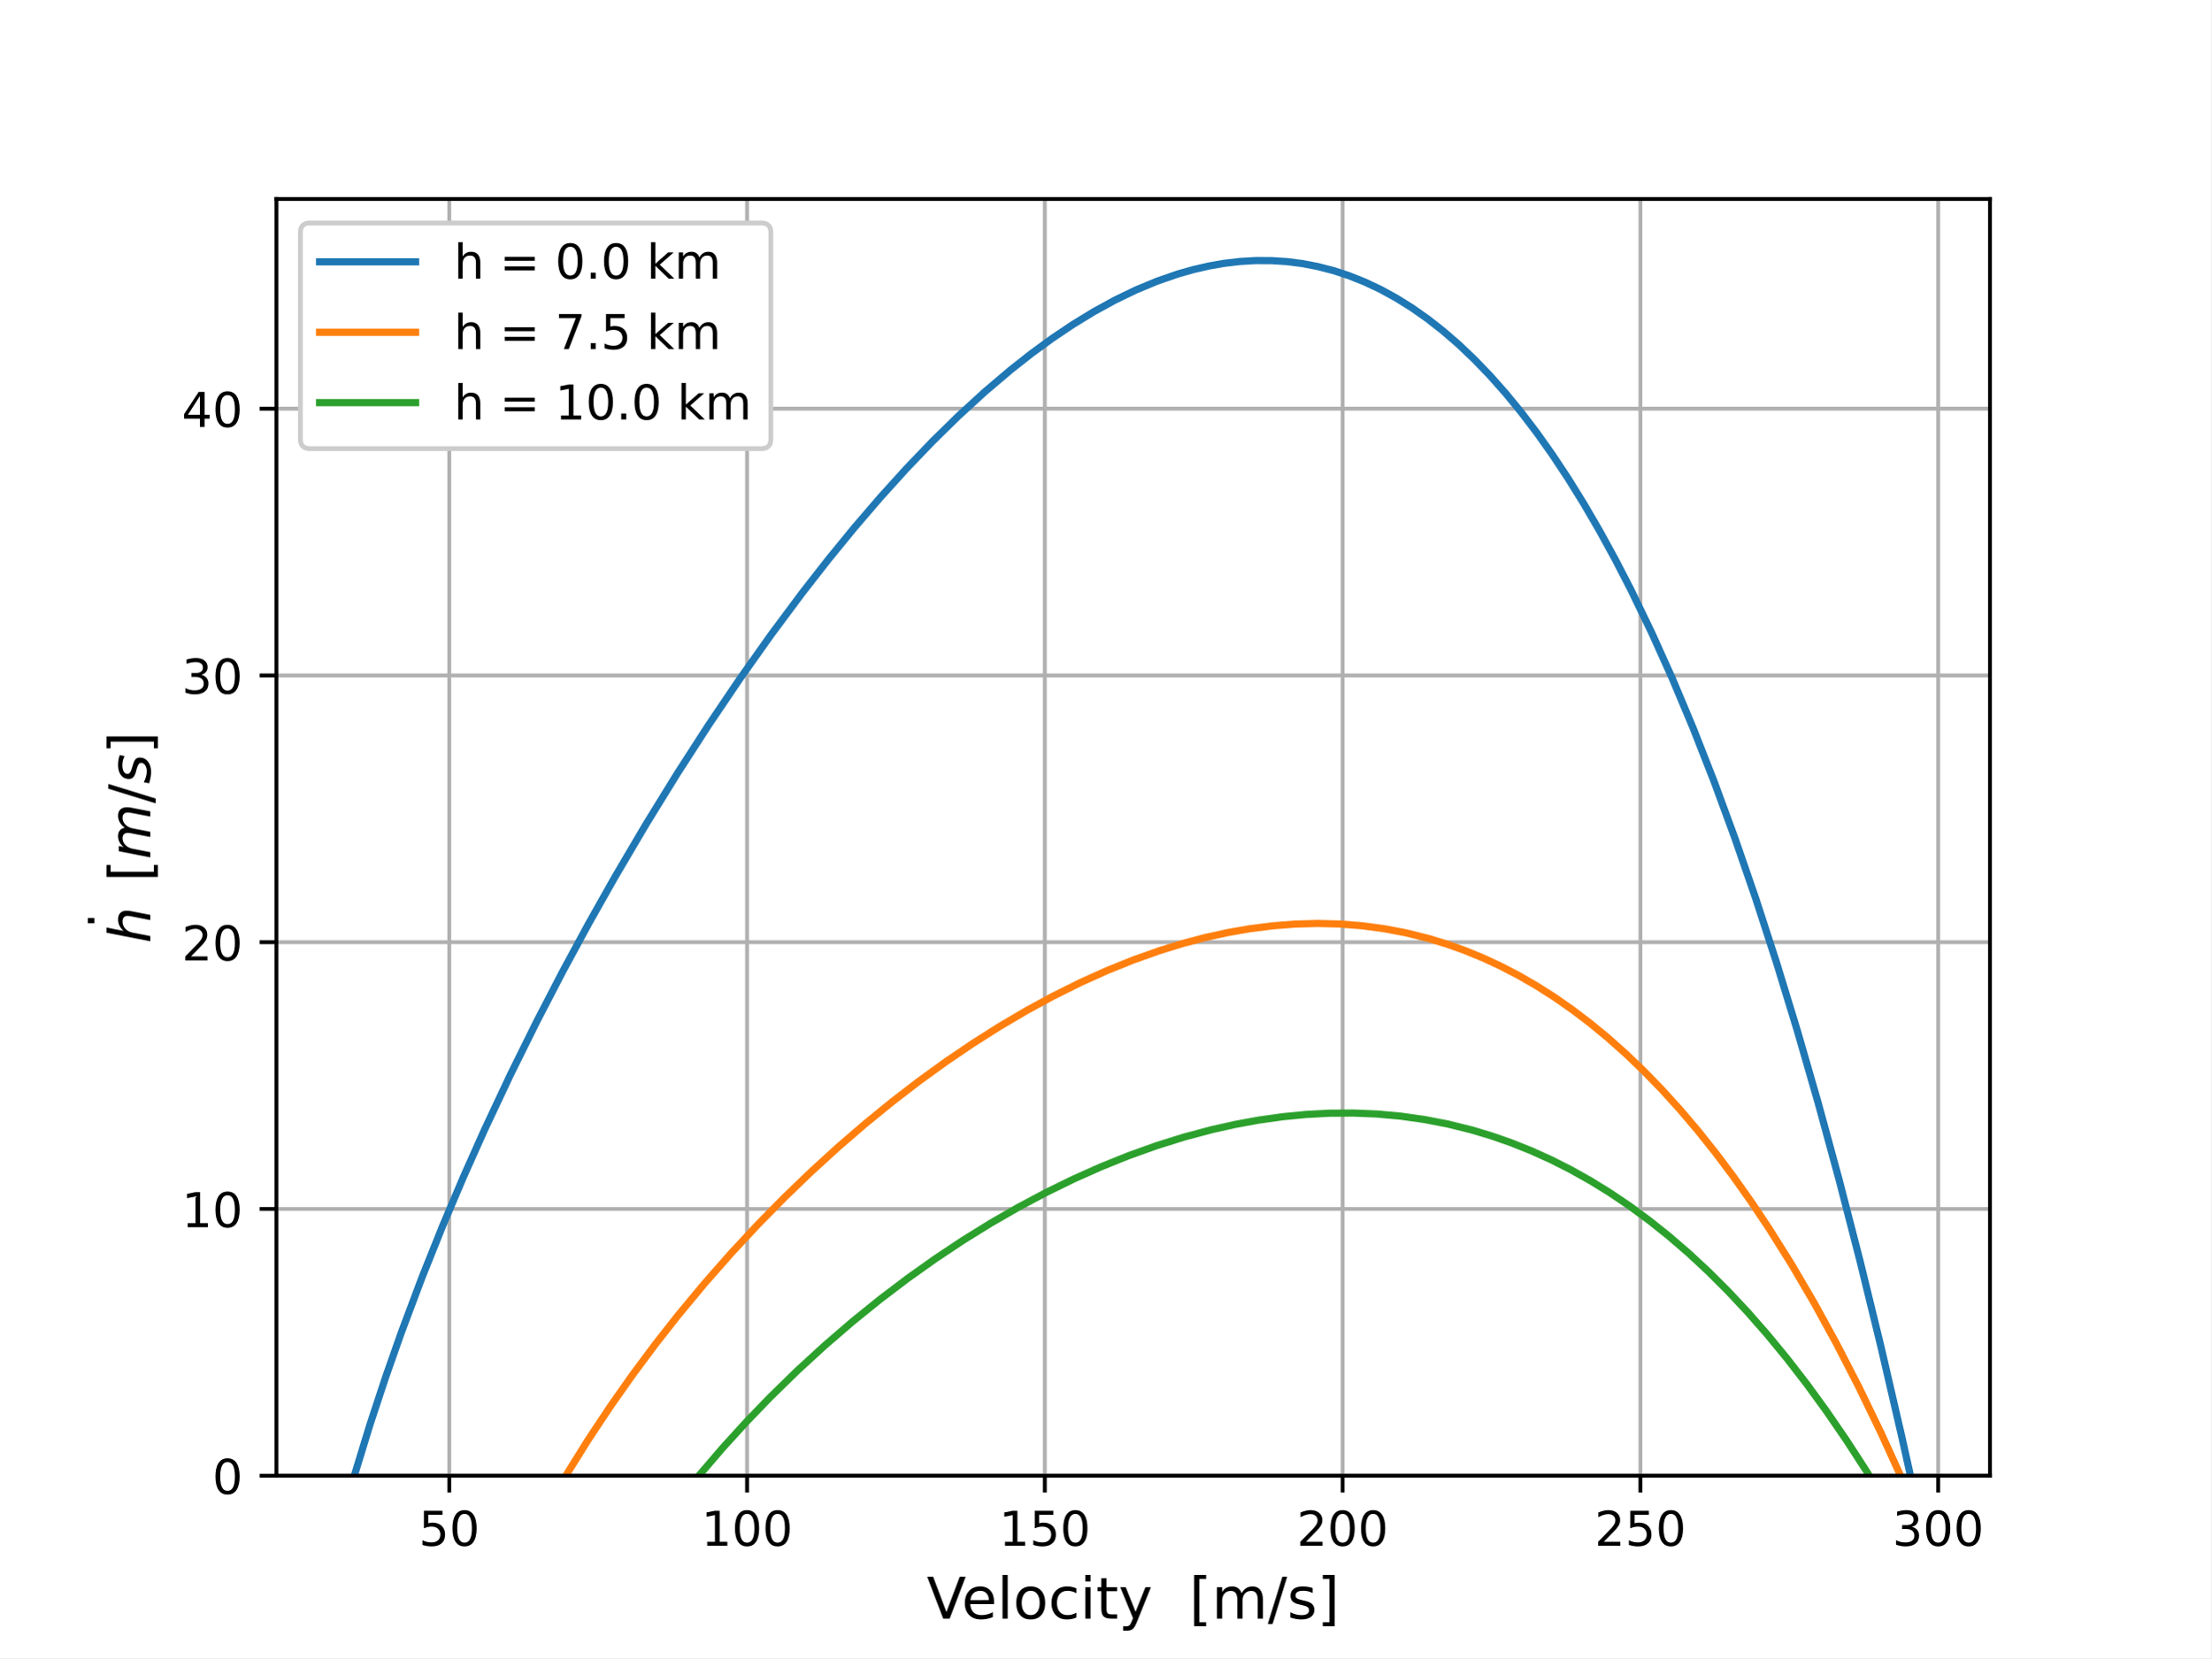
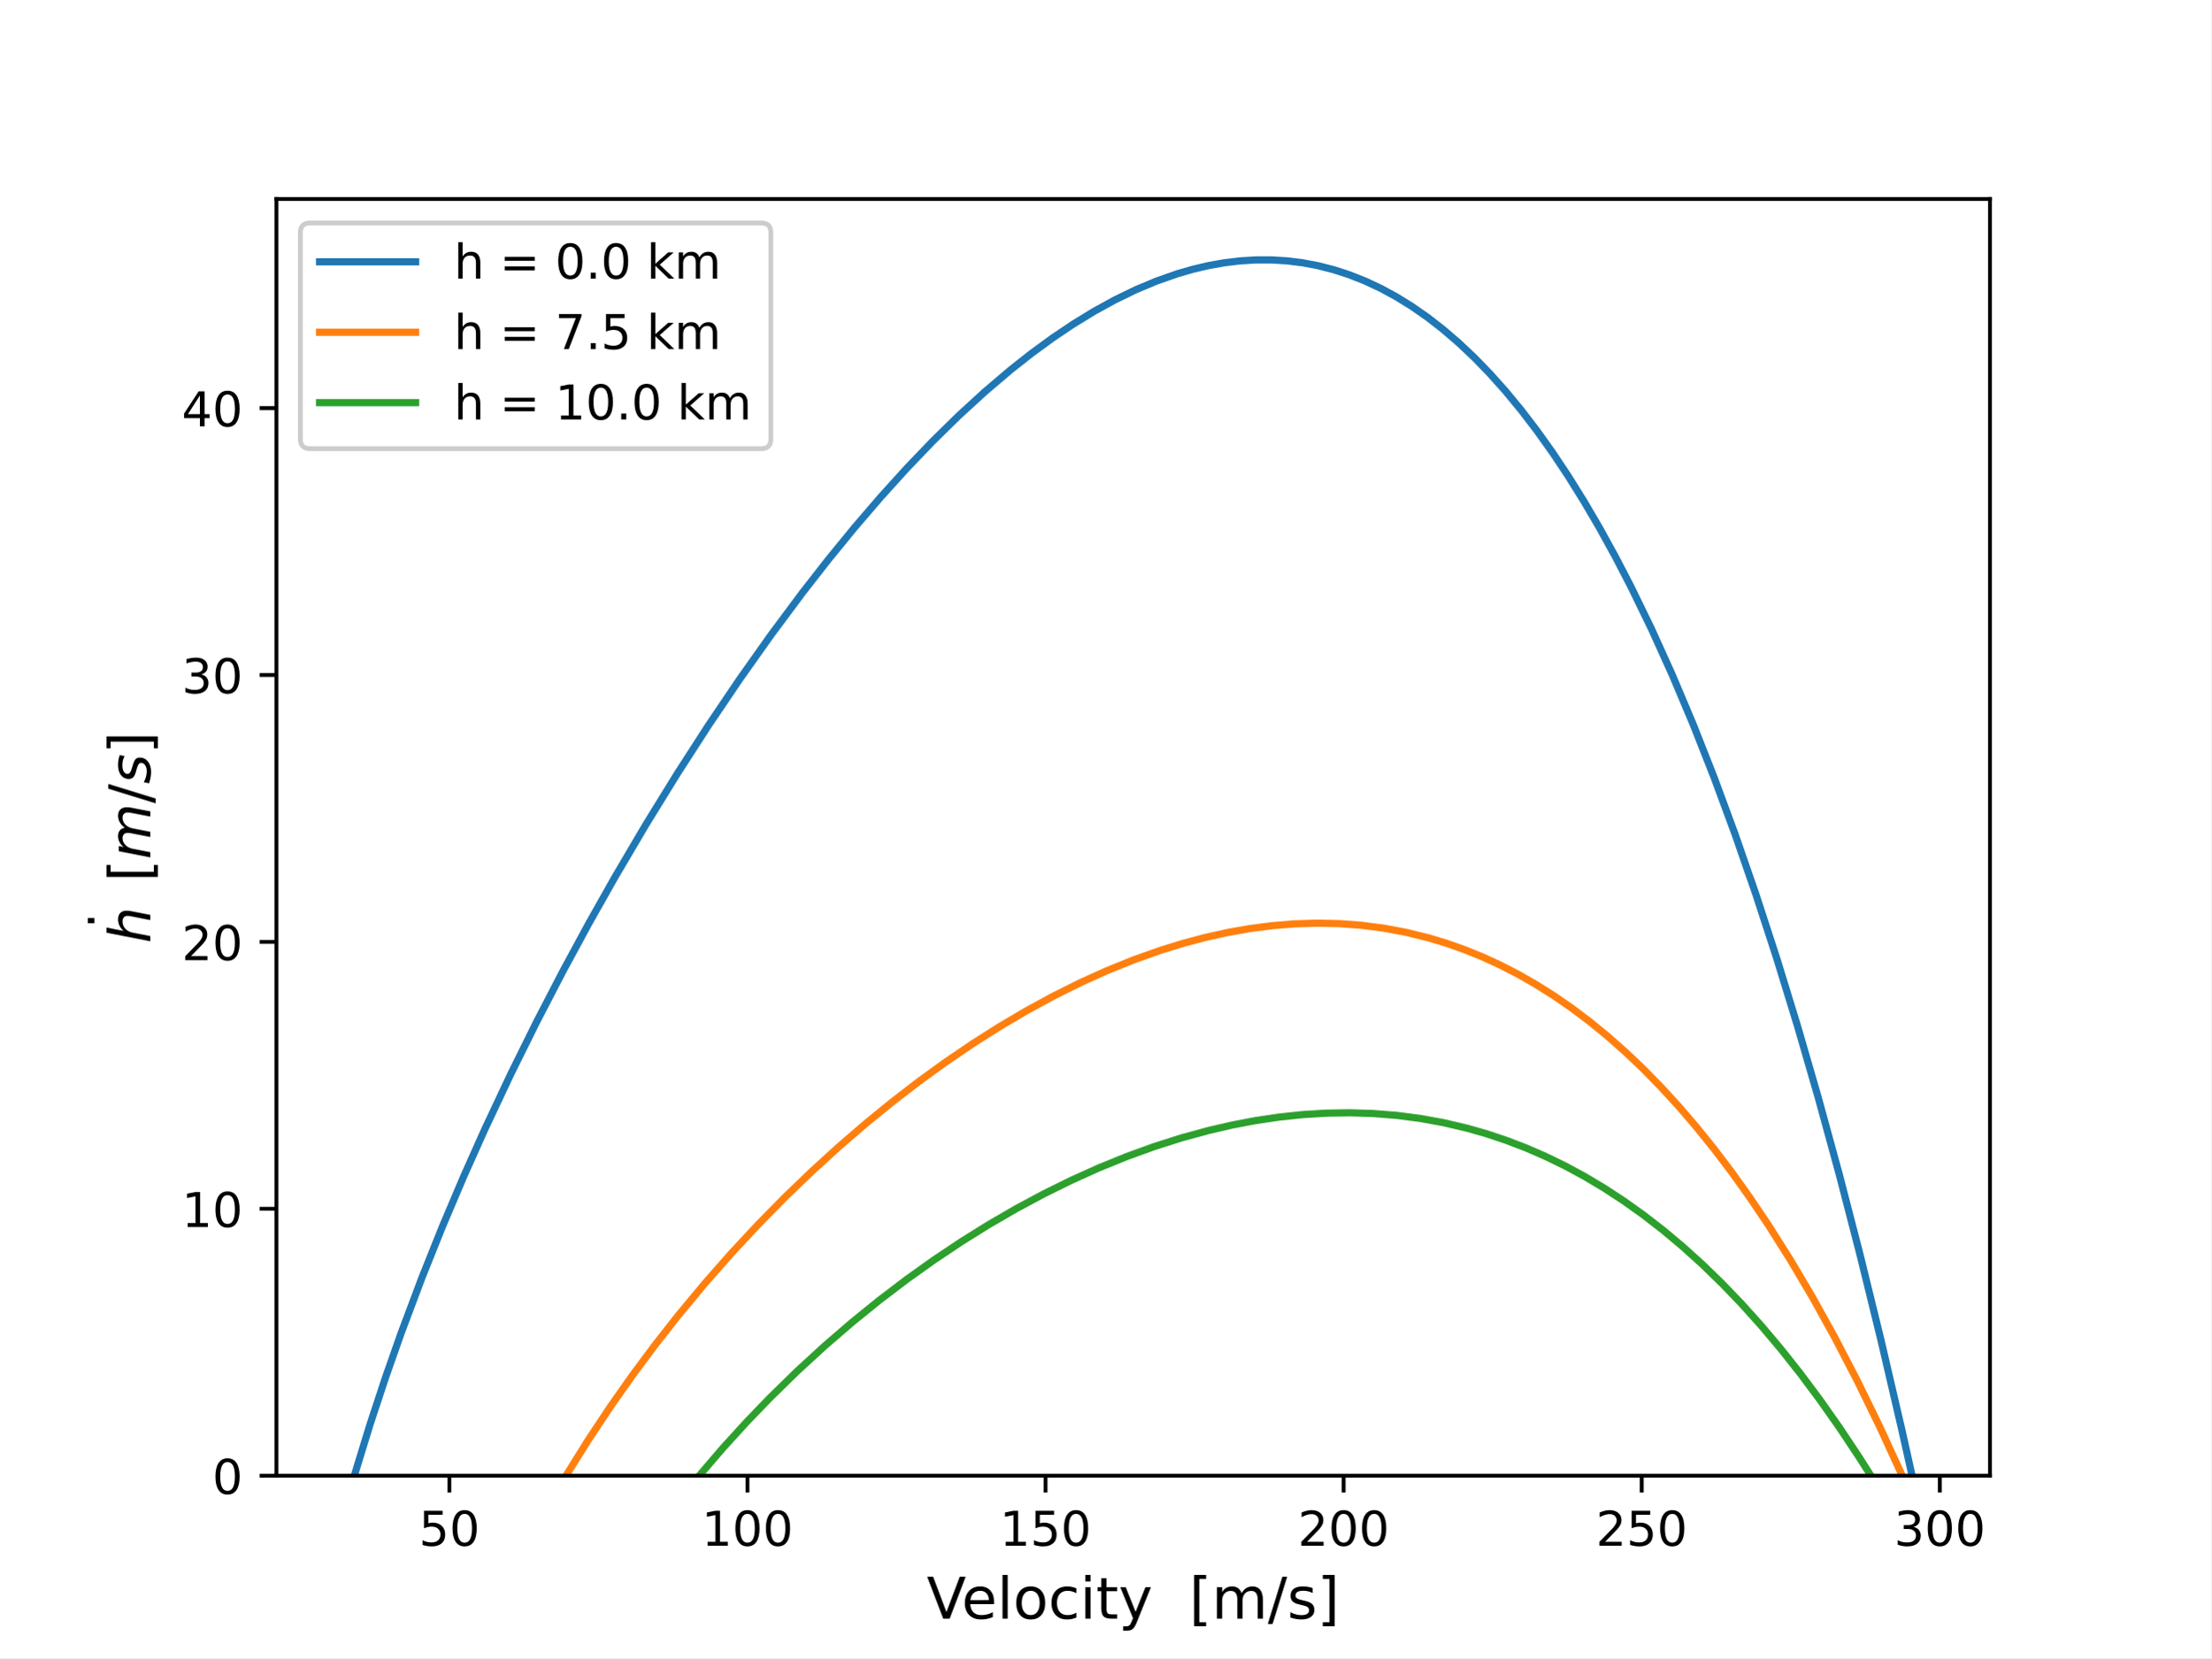
<svg xmlns="http://www.w3.org/2000/svg" xmlns:xlink="http://www.w3.org/1999/xlink" height="345.6pt" version="1.1" viewBox="0 0 460.8 345.6" width="460.8pt">
  <defs>
    <style type="text/css">*{stroke-linecap:butt;stroke-linejoin:round;}</style>
  </defs>
  <g id="figure_1">
    <g id="patch_1">
      <path d="M 0 345.6  L 460.8 345.6  L 460.8 0  L 0 0  z " style="fill:#ffffff;" />
    </g>
    <g id="axes_1">
      <g id="patch_2">
        <path d="M 57.6 307.584  L 414.72 307.584  L 414.72 41.472  L 57.6 41.472  z " style="fill:#ffffff;" />
      </g>
      <g id="matplotlib.axis_1">
        <g id="xtick_1">
          <g id="line2d_1">
-             <path clip-path="url(#p586884e164)" d="M 93.627 307.584  L 93.627 41.472  " style="fill:none;stroke:#b0b0b0;stroke-linecap:square;stroke-width:0.8;" />
-           </g>
-           <g id="line2d_2">
-             <defs>
-               <path d="M 0 0  L 0 3.5  " id="m1f6cecbc64" style="stroke:#000000;stroke-width:0.8;" />
-             </defs>
-             <g>
-               <use style="stroke:#000000;stroke-width:0.8;" x="93.627" xlink:href="#m1f6cecbc64" y="307.584" />
+             <defs>
+               <path d="M 0 0  L 0 3.5  " id="m1554ee7b72" style="stroke:#000000;stroke-width:0.8;" />
+             </defs>
+             <g>
+               <use style="stroke:#000000;stroke-width:0.8;" x="93.647" xlink:href="#m1554ee7b72" y="307.584" />
            </g>
          </g>
          <g id="text_1">
-             <g transform="translate(87.26456 322.1824)scale(0.1 -0.1)">
+             <g transform="translate(87.285 322.1824)scale(0.1 -0.1)">
              <defs>
                <path d="M 691 4666  L 3169 4666  L 3169 4134  L 1269 4134  L 1269 2991  Q 1406 3038 1543 3061  Q 1681 3084 1819 3084  Q 2600 3084 3056 2656  Q 3513 2228 3513 1497  Q 3513 744 3044 326  Q 2575 -91 1722 -91  Q 1428 -91 1123 -41  Q 819 9 494 109  L 494 744  Q 775 591 1075 516  Q 1375 441 1709 441  Q 2250 441 2565 725  Q 2881 1009 2881 1497  Q 2881 1984 2565 2268  Q 2250 2553 1709 2553  Q 1456 2553 1204 2497  Q 953 2441 691 2322  L 691 4666  z " id="DejaVuSans-35" transform="scale(0.015625)" />
                <path d="M 2034 4250  Q 1547 4250 1301 3770  Q 1056 3291 1056 2328  Q 1056 1369 1301 889  Q 1547 409 2034 409  Q 2525 409 2770 889  Q 3016 1369 3016 2328  Q 3016 3291 2770 3770  Q 2525 4250 2034 4250  z M 2034 4750  Q 2819 4750 3233 4129  Q 3647 3509 3647 2328  Q 3647 1150 3233 529  Q 2819 -91 2034 -91  Q 1250 -91 836 529  Q 422 1150 422 2328  Q 422 3509 836 4129  Q 1250 4750 2034 4750  z " id="DejaVuSans-30" transform="scale(0.015625)" />
              </defs>
              <use xlink:href="#DejaVuSans-35" />
              <use x="63.623" xlink:href="#DejaVuSans-30" />
            </g>
          </g>
        </g>
        <g id="xtick_2">
+           <g id="line2d_2">
+             <g>
+               <use style="stroke:#000000;stroke-width:0.8;" x="155.772" xlink:href="#m1554ee7b72" y="307.584" />
+             </g>
+           </g>
+           <g id="text_2">
+             <g transform="translate(146.2278 322.1824)scale(0.1 -0.1)">
+               <defs>
+                 <path d="M 794 531  L 1825 531  L 1825 4091  L 703 3866  L 703 4441  L 1819 4666  L 2450 4666  L 2450 531  L 3481 531  L 3481 0  L 794 0  L 794 531  z " id="DejaVuSans-31" transform="scale(0.015625)" />
+               </defs>
+               <use xlink:href="#DejaVuSans-31" />
+               <use x="63.623" xlink:href="#DejaVuSans-30" />
+               <use x="127.246" xlink:href="#DejaVuSans-30" />
+             </g>
+           </g>
+         </g>
+         <g id="xtick_3">
          <g id="line2d_3">
-             <path clip-path="url(#p586884e164)" d="M 155.687 307.584  L 155.687 41.472  " style="fill:none;stroke:#b0b0b0;stroke-linecap:square;stroke-width:0.8;" />
-           </g>
-           <g id="line2d_4">
-             <g>
-               <use style="stroke:#000000;stroke-width:0.8;" x="155.687" xlink:href="#m1f6cecbc64" y="307.584" />
-             </g>
-           </g>
-           <g id="text_2">
-             <g transform="translate(146.1432 322.1824)scale(0.1 -0.1)">
-               <defs>
-                 <path d="M 794 531  L 1825 531  L 1825 4091  L 703 3866  L 703 4441  L 1819 4666  L 2450 4666  L 2450 531  L 3481 531  L 3481 0  L 794 0  L 794 531  z " id="DejaVuSans-31" transform="scale(0.015625)" />
-               </defs>
-               <use xlink:href="#DejaVuSans-31" />
-               <use x="63.623" xlink:href="#DejaVuSans-30" />
-               <use x="127.246" xlink:href="#DejaVuSans-30" />
-             </g>
-           </g>
-         </g>
-         <g id="xtick_3">
-           <g id="line2d_5">
-             <path clip-path="url(#p586884e164)" d="M 217.747 307.584  L 217.747 41.472  " style="fill:none;stroke:#b0b0b0;stroke-linecap:square;stroke-width:0.8;" />
-           </g>
-           <g id="line2d_6">
-             <g>
-               <use style="stroke:#000000;stroke-width:0.8;" x="217.747" xlink:href="#m1f6cecbc64" y="307.584" />
+             <g>
+               <use style="stroke:#000000;stroke-width:0.8;" x="217.896" xlink:href="#m1554ee7b72" y="307.584" />
            </g>
          </g>
          <g id="text_3">
-             <g transform="translate(208.2032 322.1824)scale(0.1 -0.1)">
+             <g transform="translate(208.3518 322.1824)scale(0.1 -0.1)">
              <use xlink:href="#DejaVuSans-31" />
              <use x="63.623" xlink:href="#DejaVuSans-35" />
              <use x="127.246" xlink:href="#DejaVuSans-30" />
            </g>
          </g>
        </g>
        <g id="xtick_4">
-           <g id="line2d_7">
-             <path clip-path="url(#p586884e164)" d="M 279.807 307.584  L 279.807 41.472  " style="fill:none;stroke:#b0b0b0;stroke-linecap:square;stroke-width:0.8;" />
-           </g>
-           <g id="line2d_8">
-             <g>
-               <use style="stroke:#000000;stroke-width:0.8;" x="279.807" xlink:href="#m1f6cecbc64" y="307.584" />
+           <g id="line2d_4">
+             <g>
+               <use style="stroke:#000000;stroke-width:0.8;" x="280.02" xlink:href="#m1554ee7b72" y="307.584" />
            </g>
          </g>
          <g id="text_4">
-             <g transform="translate(270.2631 322.1824)scale(0.1 -0.1)">
+             <g transform="translate(270.4758 322.1824)scale(0.1 -0.1)">
              <defs>
                <path d="M 1228 531  L 3431 531  L 3431 0  L 469 0  L 469 531  Q 828 903 1448 1529  Q 2069 2156 2228 2338  Q 2531 2678 2651 2914  Q 2772 3150 2772 3378  Q 2772 3750 2511 3984  Q 2250 4219 1831 4219  Q 1534 4219 1204 4116  Q 875 4013 500 3803  L 500 4441  Q 881 4594 1212 4672  Q 1544 4750 1819 4750  Q 2544 4750 2975 4387  Q 3406 4025 3406 3419  Q 3406 3131 3298 2873  Q 3191 2616 2906 2266  Q 2828 2175 2409 1742  Q 1991 1309 1228 531  z " id="DejaVuSans-32" transform="scale(0.015625)" />
              </defs>
              <use xlink:href="#DejaVuSans-32" />
              <use x="63.623" xlink:href="#DejaVuSans-30" />
              <use x="127.246" xlink:href="#DejaVuSans-30" />
            </g>
          </g>
        </g>
        <g id="xtick_5">
-           <g id="line2d_9">
-             <path clip-path="url(#p586884e164)" d="M 341.867 307.584  L 341.867 41.472  " style="fill:none;stroke:#b0b0b0;stroke-linecap:square;stroke-width:0.8;" />
-           </g>
-           <g id="line2d_10">
-             <g>
-               <use style="stroke:#000000;stroke-width:0.8;" x="341.867" xlink:href="#m1f6cecbc64" y="307.584" />
+           <g id="line2d_5">
+             <g>
+               <use style="stroke:#000000;stroke-width:0.8;" x="342.144" xlink:href="#m1554ee7b72" y="307.584" />
            </g>
          </g>
          <g id="text_5">
-             <g transform="translate(332.323 322.1824)scale(0.1 -0.1)">
+             <g transform="translate(332.5998 322.1824)scale(0.1 -0.1)">
              <use xlink:href="#DejaVuSans-32" />
              <use x="63.623" xlink:href="#DejaVuSans-35" />
              <use x="127.246" xlink:href="#DejaVuSans-30" />
            </g>
          </g>
        </g>
        <g id="xtick_6">
-           <g id="line2d_11">
-             <path clip-path="url(#p586884e164)" d="M 403.927 307.584  L 403.927 41.472  " style="fill:none;stroke:#b0b0b0;stroke-linecap:square;stroke-width:0.8;" />
-           </g>
-           <g id="line2d_12">
-             <g>
-               <use style="stroke:#000000;stroke-width:0.8;" x="403.927" xlink:href="#m1f6cecbc64" y="307.584" />
+           <g id="line2d_6">
+             <g>
+               <use style="stroke:#000000;stroke-width:0.8;" x="404.268" xlink:href="#m1554ee7b72" y="307.584" />
            </g>
          </g>
          <g id="text_6">
-             <g transform="translate(394.383 322.1824)scale(0.1 -0.1)">
+             <g transform="translate(394.7239 322.1824)scale(0.1 -0.1)">
              <defs>
                <path d="M 2597 2516  Q 3050 2419 3304 2112  Q 3559 1806 3559 1356  Q 3559 666 3084 287  Q 2609 -91 1734 -91  Q 1441 -91 1130 -33  Q 819 25 488 141  L 488 750  Q 750 597 1062 519  Q 1375 441 1716 441  Q 2309 441 2620 675  Q 2931 909 2931 1356  Q 2931 1769 2642 2001  Q 2353 2234 1838 2234  L 1294 2234  L 1294 2753  L 1863 2753  Q 2328 2753 2575 2939  Q 2822 3125 2822 3475  Q 2822 3834 2567 4026  Q 2313 4219 1838 4219  Q 1578 4219 1281 4162  Q 984 4106 628 3988  L 628 4550  Q 988 4650 1302 4700  Q 1616 4750 1894 4750  Q 2613 4750 3031 4423  Q 3450 4097 3450 3541  Q 3450 3153 3228 2886  Q 3006 2619 2597 2516  z " id="DejaVuSans-33" transform="scale(0.015625)" />
              </defs>
              <use xlink:href="#DejaVuSans-33" />
              <use x="63.623" xlink:href="#DejaVuSans-30" />
              <use x="127.246" xlink:href="#DejaVuSans-30" />
            </g>
          </g>
        </g>
        <g id="text_7">
          <g transform="translate(193.1344 337.3802)scale(0.12 -0.12)">
            <defs>
              <path d="M 1831 0  L 50 4666  L 709 4666  L 2188 738  L 3669 4666  L 4325 4666  L 2547 0  L 1831 0  z " id="DejaVuSans-56" transform="scale(0.015625)" />
              <path d="M 3597 1894  L 3597 1613  L 953 1613  Q 991 1019 1311 708  Q 1631 397 2203 397  Q 2534 397 2845 478  Q 3156 559 3463 722  L 3463 178  Q 3153 47 2828 -22  Q 2503 -91 2169 -91  Q 1331 -91 842 396  Q 353 884 353 1716  Q 353 2575 817 3079  Q 1281 3584 2069 3584  Q 2775 3584 3186 3129  Q 3597 2675 3597 1894  z M 3022 2063  Q 3016 2534 2758 2815  Q 2500 3097 2075 3097  Q 1594 3097 1305 2825  Q 1016 2553 972 2059  L 3022 2063  z " id="DejaVuSans-65" transform="scale(0.015625)" />
              <path d="M 603 4863  L 1178 4863  L 1178 0  L 603 0  L 603 4863  z " id="DejaVuSans-6c" transform="scale(0.015625)" />
              <path d="M 1959 3097  Q 1497 3097 1228 2736  Q 959 2375 959 1747  Q 959 1119 1226 758  Q 1494 397 1959 397  Q 2419 397 2687 759  Q 2956 1122 2956 1747  Q 2956 2369 2687 2733  Q 2419 3097 1959 3097  z M 1959 3584  Q 2709 3584 3137 3096  Q 3566 2609 3566 1747  Q 3566 888 3137 398  Q 2709 -91 1959 -91  Q 1206 -91 779 398  Q 353 888 353 1747  Q 353 2609 779 3096  Q 1206 3584 1959 3584  z " id="DejaVuSans-6f" transform="scale(0.015625)" />
              <path d="M 3122 3366  L 3122 2828  Q 2878 2963 2633 3030  Q 2388 3097 2138 3097  Q 1578 3097 1268 2742  Q 959 2388 959 1747  Q 959 1106 1268 751  Q 1578 397 2138 397  Q 2388 397 2633 464  Q 2878 531 3122 666  L 3122 134  Q 2881 22 2623 -34  Q 2366 -91 2075 -91  Q 1284 -91 818 406  Q 353 903 353 1747  Q 353 2603 823 3093  Q 1294 3584 2113 3584  Q 2378 3584 2631 3529  Q 2884 3475 3122 3366  z " id="DejaVuSans-63" transform="scale(0.015625)" />
              <path d="M 603 3500  L 1178 3500  L 1178 0  L 603 0  L 603 3500  z M 603 4863  L 1178 4863  L 1178 4134  L 603 4134  L 603 4863  z " id="DejaVuSans-69" transform="scale(0.015625)" />
              <path d="M 1172 4494  L 1172 3500  L 2356 3500  L 2356 3053  L 1172 3053  L 1172 1153  Q 1172 725 1289 603  Q 1406 481 1766 481  L 2356 481  L 2356 0  L 1766 0  Q 1100 0 847 248  Q 594 497 594 1153  L 594 3053  L 172 3053  L 172 3500  L 594 3500  L 594 4494  L 1172 4494  z " id="DejaVuSans-74" transform="scale(0.015625)" />
              <path d="M 2059 -325  Q 1816 -950 1584 -1140  Q 1353 -1331 966 -1331  L 506 -1331  L 506 -850  L 844 -850  Q 1081 -850 1212 -737  Q 1344 -625 1503 -206  L 1606 56  L 191 3500  L 800 3500  L 1894 763  L 2988 3500  L 3597 3500  L 2059 -325  z " id="DejaVuSans-79" transform="scale(0.015625)" />
              <path id="DejaVuSans-20" transform="scale(0.015625)" />
              <path d="M 550 4863  L 1875 4863  L 1875 4416  L 1125 4416  L 1125 -397  L 1875 -397  L 1875 -844  L 550 -844  L 550 4863  z " id="DejaVuSans-5b" transform="scale(0.015625)" />
              <path d="M 3328 2828  Q 3544 3216 3844 3400  Q 4144 3584 4550 3584  Q 5097 3584 5394 3201  Q 5691 2819 5691 2113  L 5691 0  L 5113 0  L 5113 2094  Q 5113 2597 4934 2840  Q 4756 3084 4391 3084  Q 3944 3084 3684 2787  Q 3425 2491 3425 1978  L 3425 0  L 2847 0  L 2847 2094  Q 2847 2600 2669 2842  Q 2491 3084 2119 3084  Q 1678 3084 1418 2786  Q 1159 2488 1159 1978  L 1159 0  L 581 0  L 581 3500  L 1159 3500  L 1159 2956  Q 1356 3278 1631 3431  Q 1906 3584 2284 3584  Q 2666 3584 2933 3390  Q 3200 3197 3328 2828  z " id="DejaVuSans-6d" transform="scale(0.015625)" />
              <path d="M 1625 4666  L 2156 4666  L 531 -594  L 0 -594  L 1625 4666  z " id="DejaVuSans-2f" transform="scale(0.015625)" />
              <path d="M 2834 3397  L 2834 2853  Q 2591 2978 2328 3040  Q 2066 3103 1784 3103  Q 1356 3103 1142 2972  Q 928 2841 928 2578  Q 928 2378 1081 2264  Q 1234 2150 1697 2047  L 1894 2003  Q 2506 1872 2764 1633  Q 3022 1394 3022 966  Q 3022 478 2636 193  Q 2250 -91 1575 -91  Q 1294 -91 989 -36  Q 684 19 347 128  L 347 722  Q 666 556 975 473  Q 1284 391 1588 391  Q 1994 391 2212 530  Q 2431 669 2431 922  Q 2431 1156 2273 1281  Q 2116 1406 1581 1522  L 1381 1569  Q 847 1681 609 1914  Q 372 2147 372 2553  Q 372 3047 722 3315  Q 1072 3584 1716 3584  Q 2034 3584 2315 3537  Q 2597 3491 2834 3397  z " id="DejaVuSans-73" transform="scale(0.015625)" />
              <path d="M 1947 4863  L 1947 -844  L 622 -844  L 622 -397  L 1369 -397  L 1369 4416  L 622 4416  L 622 4863  L 1947 4863  z " id="DejaVuSans-5d" transform="scale(0.015625)" />
            </defs>
            <use xlink:href="#DejaVuSans-56" />
            <use x="60.658" xlink:href="#DejaVuSans-65" />
            <use x="122.182" xlink:href="#DejaVuSans-6c" />
            <use x="149.965" xlink:href="#DejaVuSans-6f" />
            <use x="211.146" xlink:href="#DejaVuSans-63" />
            <use x="266.127" xlink:href="#DejaVuSans-69" />
            <use x="293.91" xlink:href="#DejaVuSans-74" />
            <use x="333.119" xlink:href="#DejaVuSans-79" />
            <use x="392.299" xlink:href="#DejaVuSans-20" />
            <use x="424.086" xlink:href="#DejaVuSans-20" />
            <use x="455.873" xlink:href="#DejaVuSans-5b" />
            <use x="494.887" xlink:href="#DejaVuSans-6d" />
            <use x="592.299" xlink:href="#DejaVuSans-2f" />
            <use x="625.99" xlink:href="#DejaVuSans-73" />
            <use x="678.09" xlink:href="#DejaVuSans-5d" />
          </g>
        </g>
      </g>
      <g id="matplotlib.axis_2">
        <g id="ytick_1">
-           <g id="line2d_13">
-             <path clip-path="url(#p586884e164)" d="M 57.6 307.584  L 414.72 307.584  " style="fill:none;stroke:#b0b0b0;stroke-linecap:square;stroke-width:0.8;" />
-           </g>
-           <g id="line2d_14">
-             <defs>
-               <path d="M 0 0  L -3.5 0  " id="m42bad812f7" style="stroke:#000000;stroke-width:0.8;" />
-             </defs>
-             <g>
-               <use style="stroke:#000000;stroke-width:0.8;" x="57.6" xlink:href="#m42bad812f7" y="307.584" />
+           <g id="line2d_7">
+             <defs>
+               <path d="M 0 0  L -3.5 0  " id="m9791dc0690" style="stroke:#000000;stroke-width:0.8;" />
+             </defs>
+             <g>
+               <use style="stroke:#000000;stroke-width:0.8;" x="57.6" xlink:href="#m9791dc0690" y="307.584" />
            </g>
          </g>
          <g id="text_8">
            <g transform="translate(44.2375 311.3832)scale(0.1 -0.1)">
              <use xlink:href="#DejaVuSans-30" />
            </g>
          </g>
        </g>
        <g id="ytick_2">
-           <g id="line2d_15">
-             <path clip-path="url(#p586884e164)" d="M 57.6 251.983  L 414.72 251.983  " style="fill:none;stroke:#b0b0b0;stroke-linecap:square;stroke-width:0.8;" />
-           </g>
-           <g id="line2d_16">
-             <g>
-               <use style="stroke:#000000;stroke-width:0.8;" x="57.6" xlink:href="#m42bad812f7" y="251.983" />
+           <g id="line2d_8">
+             <g>
+               <use style="stroke:#000000;stroke-width:0.8;" x="57.6" xlink:href="#m9791dc0690" y="251.952" />
            </g>
          </g>
          <g id="text_9">
-             <g transform="translate(37.875 255.7823)scale(0.1 -0.1)">
+             <g transform="translate(37.875 255.7515)scale(0.1 -0.1)">
              <use xlink:href="#DejaVuSans-31" />
              <use x="63.623" xlink:href="#DejaVuSans-30" />
            </g>
          </g>
        </g>
        <g id="ytick_3">
-           <g id="line2d_17">
-             <path clip-path="url(#p586884e164)" d="M 57.6 196.382  L 414.72 196.382  " style="fill:none;stroke:#b0b0b0;stroke-linecap:square;stroke-width:0.8;" />
-           </g>
-           <g id="line2d_18">
-             <g>
-               <use style="stroke:#000000;stroke-width:0.8;" x="57.6" xlink:href="#m42bad812f7" y="196.382" />
+           <g id="line2d_9">
+             <g>
+               <use style="stroke:#000000;stroke-width:0.8;" x="57.6" xlink:href="#m9791dc0690" y="196.321" />
            </g>
          </g>
          <g id="text_10">
-             <g transform="translate(37.875 200.1813)scale(0.1 -0.1)">
+             <g transform="translate(37.875 200.1197)scale(0.1 -0.1)">
              <use xlink:href="#DejaVuSans-32" />
              <use x="63.623" xlink:href="#DejaVuSans-30" />
            </g>
          </g>
        </g>
        <g id="ytick_4">
-           <g id="line2d_19">
-             <path clip-path="url(#p586884e164)" d="M 57.6 140.781  L 414.72 140.781  " style="fill:none;stroke:#b0b0b0;stroke-linecap:square;stroke-width:0.8;" />
-           </g>
-           <g id="line2d_20">
-             <g>
-               <use style="stroke:#000000;stroke-width:0.8;" x="57.6" xlink:href="#m42bad812f7" y="140.781" />
+           <g id="line2d_10">
+             <g>
+               <use style="stroke:#000000;stroke-width:0.8;" x="57.6" xlink:href="#m9791dc0690" y="140.689" />
            </g>
          </g>
          <g id="text_11">
-             <g transform="translate(37.875 144.5803)scale(0.1 -0.1)">
+             <g transform="translate(37.875 144.488)scale(0.1 -0.1)">
              <use xlink:href="#DejaVuSans-33" />
              <use x="63.623" xlink:href="#DejaVuSans-30" />
            </g>
          </g>
        </g>
        <g id="ytick_5">
-           <g id="line2d_21">
-             <path clip-path="url(#p586884e164)" d="M 57.6 85.18  L 414.72 85.18  " style="fill:none;stroke:#b0b0b0;stroke-linecap:square;stroke-width:0.8;" />
-           </g>
-           <g id="line2d_22">
-             <g>
-               <use style="stroke:#000000;stroke-width:0.8;" x="57.6" xlink:href="#m42bad812f7" y="85.18" />
+           <g id="line2d_11">
+             <g>
+               <use style="stroke:#000000;stroke-width:0.8;" x="57.6" xlink:href="#m9791dc0690" y="85.057" />
            </g>
          </g>
          <g id="text_12">
-             <g transform="translate(37.875 88.97937)scale(0.1 -0.1)">
+             <g transform="translate(37.875 88.85623)scale(0.1 -0.1)">
              <defs>
                <path d="M 2419 4116  L 825 1625  L 2419 1625  L 2419 4116  z M 2253 4666  L 3047 4666  L 3047 1625  L 3713 1625  L 3713 1100  L 3047 1100  L 3047 0  L 2419 0  L 2419 1100  L 313 1100  L 313 1709  L 2253 4666  z " id="DejaVuSans-34" transform="scale(0.015625)" />
              </defs>
              <use xlink:href="#DejaVuSans-34" />
              <use x="63.623" xlink:href="#DejaVuSans-30" />
            </g>
          </g>
        </g>
        <g id="text_13">
          <g transform="translate(31.37937 196.608)rotate(-90)scale(0.12 -0.12)">
            <defs>
              <path d="M -1894 4863  L -1319 4863  L -1319 4134  L -1894 4134  L -1894 4863  z M -1600 3584  L -1600 3584  z " id="DejaVuSans-307" transform="scale(0.015625)" />
              <path d="M 3566 2113  L 3156 0  L 2578 0  L 2988 2091  Q 3016 2238 3031 2350  Q 3047 2463 3047 2528  Q 3047 2791 2881 2937  Q 2716 3084 2419 3084  Q 1956 3084 1617 2771  Q 1278 2459 1178 1941  L 800 0  L 225 0  L 1172 4863  L 1747 4863  L 1375 2950  Q 1594 3244 1934 3414  Q 2275 3584 2650 3584  Q 3113 3584 3367 3334  Q 3622 3084 3622 2631  Q 3622 2519 3608 2391  Q 3594 2263 3566 2113  z " id="DejaVuSans-Oblique-68" transform="scale(0.015625)" />
              <path d="M 5747 2113  L 5338 0  L 4763 0  L 5166 2094  Q 5191 2228 5203 2325  Q 5216 2422 5216 2491  Q 5216 2772 5059 2928  Q 4903 3084 4622 3084  Q 4203 3084 3875 2770  Q 3547 2456 3450 1953  L 3066 0  L 2491 0  L 2900 2094  Q 2925 2209 2937 2307  Q 2950 2406 2950 2484  Q 2950 2769 2794 2926  Q 2638 3084 2363 3084  Q 1938 3084 1609 2770  Q 1281 2456 1184 1953  L 800 0  L 225 0  L 909 3500  L 1484 3500  L 1375 2956  Q 1609 3263 1923 3423  Q 2238 3584 2597 3584  Q 2978 3584 3223 3384  Q 3469 3184 3519 2828  Q 3781 3197 4126 3390  Q 4472 3584 4856 3584  Q 5306 3584 5551 3325  Q 5797 3066 5797 2591  Q 5797 2488 5784 2364  Q 5772 2241 5747 2113  z " id="DejaVuSans-Oblique-6d" transform="scale(0.015625)" />
              <path d="M 3200 3397  L 3091 2853  Q 2863 2978 2609 3040  Q 2356 3103 2088 3103  Q 1634 3103 1373 2948  Q 1113 2794 1113 2528  Q 1113 2219 1719 2053  Q 1766 2041 1788 2034  L 1972 1978  Q 2547 1819 2739 1644  Q 2931 1469 2931 1166  Q 2931 609 2489 259  Q 2047 -91 1331 -91  Q 1053 -91 747 -37  Q 441 16 72 128  L 184 722  Q 500 559 806 475  Q 1113 391 1394 391  Q 1816 391 2080 572  Q 2344 753 2344 1031  Q 2344 1331 1650 1516  L 1591 1531  L 1394 1581  Q 956 1697 753 1886  Q 550 2075 550 2369  Q 550 2928 970 3256  Q 1391 3584 2113 3584  Q 2397 3584 2667 3537  Q 2938 3491 3200 3397  z " id="DejaVuSans-Oblique-73" transform="scale(0.015625)" />
            </defs>
            <use transform="translate(64.43848 33.01562)" xlink:href="#DejaVuSans-307" />
            <use transform="translate(0 0.53125)" xlink:href="#DejaVuSans-Oblique-68" />
            <use transform="translate(106.6727 0.53125)" xlink:href="#DejaVuSans-5b" />
            <use transform="translate(145.6864 0.53125)" xlink:href="#DejaVuSans-Oblique-6d" />
            <use transform="translate(243.0985 0.53125)" xlink:href="#DejaVuSans-2f" />
            <use transform="translate(276.7899 0.53125)" xlink:href="#DejaVuSans-Oblique-73" />
            <use transform="translate(328.8895 0.53125)" xlink:href="#DejaVuSans-5d" />
          </g>
        </g>
      </g>
-       <g id="line2d_23">
-         <path clip-path="url(#p586884e164)" d="M 73.833 307.584  L 77.09 296.955  L 80.348 287.074  L 83.605 277.809  L 87.948 266.24  L 92.291 255.408  L 96.635 245.181  L 100.978 235.463  L 106.407 223.921  L 111.836 212.956  L 117.265 202.49  L 122.694 192.466  L 128.123 182.844  L 134.638 171.784  L 141.152 161.22  L 147.667 151.126  L 154.182 141.488  L 160.697 132.295  L 167.212 123.547  L 172.641 116.596  L 178.07 109.958  L 183.499 103.638  L 188.928 97.642  L 194.357 91.979  L 199.786 86.656  L 205.215 81.686  L 210.644 77.078  L 214.987 73.662  L 219.33 70.494  L 223.673 67.581  L 228.016 64.93  L 232.36 62.551  L 236.703 60.452  L 241.046 58.642  L 245.389 57.131  L 248.647 56.2  L 251.904 55.447  L 255.162 54.877  L 258.419 54.494  L 261.676 54.304  L 264.934 54.311  L 268.191 54.52  L 271.449 54.938  L 274.706 55.568  L 277.963 56.418  L 281.221 57.492  L 284.478 58.797  L 287.736 60.338  L 290.993 62.123  L 294.25 64.157  L 297.508 66.447  L 300.765 69  L 304.023 71.823  L 307.28 74.923  L 310.537 78.306  L 313.795 81.982  L 317.052 85.957  L 320.31 90.239  L 323.567 94.837  L 326.824 99.758  L 330.082 105.011  L 333.339 110.604  L 336.597 116.547  L 339.854 122.849  L 344.197 131.824  L 348.54 141.475  L 352.884 151.825  L 357.227 162.898  L 361.57 174.719  L 365.913 187.312  L 370.256 200.703  L 374.6 214.919  L 378.943 229.987  L 383.286 245.934  L 387.629 262.791  L 391.972 280.586  L 396.316 299.35  L 398.487 309.105  L 398.487 309.105  " style="fill:none;stroke:#1f77b4;stroke-linecap:square;stroke-width:1.5;" />
-       </g>
-       <g id="line2d_24">
-         <path clip-path="url(#p586884e164)" d="M 117.906 307.584  L 122.567 300.109  L 127.229 293.09  L 131.89 286.473  L 136.552 280.214  L 141.213 274.277  L 146.807 267.538  L 152.4 261.181  L 157.994 255.172  L 163.588 249.486  L 169.181 244.103  L 174.775 239.006  L 180.369 234.184  L 185.963 229.625  L 191.556 225.325  L 197.15 221.279  L 202.744 217.483  L 208.337 213.938  L 213.931 210.644  L 219.525 207.603  L 225.118 204.82  L 230.712 202.298  L 236.306 200.044  L 241.9 198.065  L 246.561 196.632  L 251.222 195.4  L 255.884 194.375  L 260.545 193.564  L 265.207 192.973  L 269.868 192.609  L 274.529 192.479  L 279.191 192.592  L 283.852 192.955  L 288.514 193.578  L 293.175 194.47  L 297.836 195.641  L 301.566 196.785  L 305.295 198.119  L 309.024 199.649  L 312.753 201.38  L 316.482 203.319  L 320.211 205.471  L 323.94 207.844  L 327.669 210.443  L 331.399 213.276  L 335.128 216.349  L 338.857 219.67  L 342.586 223.245  L 346.315 227.083  L 350.044 231.191  L 353.773 235.577  L 357.503 240.25  L 361.232 245.217  L 364.961 250.488  L 368.69 256.07  L 373.351 263.502  L 378.013 271.454  L 382.674 279.945  L 387.336 288.994  L 391.997 298.622  L 396.658 308.848  L 396.658 308.848  " style="fill:none;stroke:#ff7f0e;stroke-linecap:square;stroke-width:1.5;" />
-       </g>
-       <g id="line2d_25">
-         <path clip-path="url(#p586884e164)" d="M 145.634 307.584  L 150.565 301.834  L 155.497 296.415  L 160.429 291.296  L 166.182 285.674  L 171.936 280.4  L 177.689 275.448  L 183.443 270.799  L 189.196 266.436  L 194.95 262.348  L 200.703 258.524  L 206.457 254.957  L 212.21 251.643  L 217.964 248.579  L 223.717 245.763  L 229.471 243.196  L 235.224 240.88  L 240.978 238.817  L 246.731 237.012  L 252.485 235.471  L 257.416 234.365  L 262.348 233.462  L 267.279 232.767  L 272.211 232.287  L 277.143 232.027  L 282.074 231.995  L 287.006 232.198  L 291.937 232.644  L 296.869 233.341  L 301.8 234.298  L 306.732 235.525  L 310.842 236.76  L 314.951 238.195  L 319.061 239.837  L 323.171 241.691  L 327.28 243.765  L 331.39 246.066  L 335.5 248.599  L 339.609 251.374  L 343.719 254.398  L 347.829 257.679  L 351.938 261.224  L 356.048 265.044  L 360.157 269.145  L 364.267 273.537  L 368.377 278.23  L 372.486 283.233  L 376.596 288.556  L 380.706 294.209  L 384.815 300.202  L 388.925 306.546  L 391.391 310.525  L 391.391 310.525  " style="fill:none;stroke:#2ca02c;stroke-linecap:square;stroke-width:1.5;" />
+       <g id="line2d_12">
+         <path clip-path="url(#pae4aaa56c6)" d="M 73.833 307.584  L 77.09 296.96  L 80.348 287.083  L 83.605 277.82  L 87.948 266.255  L 92.291 255.425  L 96.635 245.2  L 100.978 235.484  L 106.407 223.944  L 111.836 212.981  L 117.265 202.516  L 122.694 192.494  L 128.123 182.872  L 134.638 171.813  L 141.152 161.249  L 147.667 151.155  L 154.182 141.516  L 160.697 132.322  L 167.212 123.571  L 172.641 116.618  L 178.07 109.977  L 183.499 103.654  L 188.928 97.654  L 194.357 91.985  L 199.786 86.657  L 205.215 81.68  L 210.644 77.066  L 214.987 73.643  L 219.33 70.468  L 223.673 67.547  L 228.016 64.889  L 232.36 62.5  L 236.703 60.391  L 241.046 58.571  L 245.389 57.048  L 248.647 56.108  L 251.904 55.345  L 255.162 54.765  L 258.419 54.371  L 261.676 54.17  L 264.934 54.164  L 268.191 54.361  L 271.449 54.765  L 274.706 55.382  L 277.963 56.217  L 281.221 57.276  L 284.478 58.565  L 287.736 60.089  L 290.993 61.856  L 294.25 63.872  L 297.508 66.143  L 300.765 68.675  L 304.023 71.477  L 307.28 74.555  L 310.537 77.916  L 313.795 81.567  L 317.052 85.517  L 320.31 89.773  L 323.567 94.344  L 326.824 99.236  L 330.082 104.46  L 333.339 110.022  L 336.597 115.933  L 339.854 122.201  L 344.197 131.13  L 348.54 140.732  L 352.884 151.031  L 357.227 162.049  L 361.57 173.813  L 365.913 186.345  L 370.256 199.673  L 374.6 213.823  L 378.943 228.822  L 383.286 244.697  L 387.629 261.477  L 391.972 279.192  L 396.316 297.873  L 398.487 307.584  L 398.487 307.584  " style="fill:none;stroke:#1f77b4;stroke-linecap:square;stroke-width:1.5;" />
+       </g>
+       <g id="line2d_13">
+         <path clip-path="url(#pae4aaa56c6)" d="M 117.951 307.584  L 122.608 300.12  L 127.265 293.11  L 131.922 286.5  L 136.579 280.248  L 141.236 274.317  L 146.824 267.584  L 152.412 261.232  L 158 255.227  L 163.588 249.545  L 169.177 244.165  L 174.765 239.07  L 180.353 234.249  L 185.941 229.691  L 191.529 225.391  L 197.118 221.343  L 202.706 217.545  L 208.294 213.997  L 213.882 210.7  L 219.47 207.655  L 225.059 204.865  L 230.647 202.337  L 236.235 200.075  L 241.823 198.087  L 246.48 196.645  L 251.137 195.403  L 255.794 194.368  L 260.45 193.545  L 265.107 192.94  L 269.764 192.562  L 274.421 192.416  L 279.078 192.512  L 283.735 192.857  L 288.391 193.46  L 293.048 194.331  L 297.705 195.478  L 301.431 196.602  L 305.156 197.914  L 308.881 199.422  L 312.607 201.129  L 316.332 203.043  L 320.058 205.169  L 323.783 207.514  L 327.509 210.083  L 331.234 212.885  L 334.96 215.925  L 338.685 219.211  L 342.411 222.75  L 346.136 226.55  L 349.862 230.618  L 353.587 234.962  L 357.312 239.591  L 361.038 244.512  L 364.763 249.734  L 368.489 255.267  L 373.146 262.632  L 377.803 270.513  L 382.459 278.93  L 387.116 287.901  L 391.773 297.445  L 396.43 307.584  L 396.43 307.584  " style="fill:none;stroke:#ff7f0e;stroke-linecap:square;stroke-width:1.5;" />
+       </g>
+       <g id="line2d_14">
+         <path clip-path="url(#pae4aaa56c6)" d="M 145.708 307.584  L 150.608 301.872  L 155.509 296.486  L 160.409 291.397  L 166.126 285.806  L 171.843 280.558  L 177.56 275.628  L 183.276 270.997  L 188.993 266.65  L 194.71 262.574  L 200.427 258.758  L 206.144 255.198  L 211.861 251.886  L 217.578 248.821  L 223.295 246  L 229.012 243.425  L 234.729 241.097  L 240.446 239.018  L 246.163 237.193  L 251.88 235.627  L 256.78 234.496  L 261.68 233.564  L 266.58 232.836  L 271.48 232.319  L 276.381 232.019  L 281.281 231.941  L 286.181 232.093  L 291.081 232.483  L 295.982 233.119  L 300.882 234.01  L 305.782 235.164  L 309.866 236.333  L 313.949 237.699  L 318.033 239.265  L 322.116 241.04  L 326.2 243.028  L 330.283 245.238  L 334.367 247.675  L 338.45 250.348  L 342.534 253.263  L 346.617 256.429  L 350.701 259.853  L 354.784 263.543  L 358.868 267.508  L 362.951 271.757  L 367.035 276.298  L 371.118 281.142  L 375.202 286.296  L 379.285 291.772  L 383.369 297.579  L 387.452 303.727  L 389.902 307.584  L 389.902 307.584  " style="fill:none;stroke:#2ca02c;stroke-linecap:square;stroke-width:1.5;" />
      </g>
      <g id="patch_3">
        <path d="M 57.6 307.584  L 57.6 41.472  " style="fill:none;stroke:#000000;stroke-linecap:square;stroke-linejoin:miter;stroke-width:0.8;" />
      </g>
      <g id="patch_4">
        <path d="M 414.72 307.584  L 414.72 41.472  " style="fill:none;stroke:#000000;stroke-linecap:square;stroke-linejoin:miter;stroke-width:0.8;" />
      </g>
      <g id="patch_5">
        <path d="M 57.6 307.584  L 414.72 307.584  " style="fill:none;stroke:#000000;stroke-linecap:square;stroke-linejoin:miter;stroke-width:0.8;" />
      </g>
      <g id="patch_6">
        <path d="M 57.6 41.472  L 414.72 41.472  " style="fill:none;stroke:#000000;stroke-linecap:square;stroke-linejoin:miter;stroke-width:0.8;" />
      </g>
      <g id="legend_1">
        <g id="patch_7">
          <path d="M 64.6 93.506  L 158.648 93.506  Q 160.648 93.506 160.648 91.506  L 160.648 48.472  Q 160.648 46.472 158.648 46.472  L 64.6 46.472  Q 62.6 46.472 62.6 48.472  L 62.6 91.506  Q 62.6 93.506 64.6 93.506  z " style="fill:#ffffff;stroke:#cccccc;stroke-linejoin:miter;" />
        </g>
-         <g id="line2d_26">
+         <g id="line2d_15">
          <path d="M 66.6 54.57  L 86.6 54.57  " style="fill:none;stroke:#1f77b4;stroke-linecap:square;stroke-width:1.5;" />
        </g>
-         <g id="line2d_27" />
+         <g id="line2d_16" />
        <g id="text_14">
          <g transform="translate(94.6 58.07044)scale(0.1 -0.1)">
            <defs>
              <path d="M 3513 2113  L 3513 0  L 2938 0  L 2938 2094  Q 2938 2591 2744 2837  Q 2550 3084 2163 3084  Q 1697 3084 1428 2787  Q 1159 2491 1159 1978  L 1159 0  L 581 0  L 581 4863  L 1159 4863  L 1159 2956  Q 1366 3272 1645 3428  Q 1925 3584 2291 3584  Q 2894 3584 3203 3211  Q 3513 2838 3513 2113  z " id="DejaVuSans-68" transform="scale(0.015625)" />
              <path d="M 678 2906  L 4684 2906  L 4684 2381  L 678 2381  L 678 2906  z M 678 1631  L 4684 1631  L 4684 1100  L 678 1100  L 678 1631  z " id="DejaVuSans-3d" transform="scale(0.015625)" />
              <path d="M 684 794  L 1344 794  L 1344 0  L 684 0  L 684 794  z " id="DejaVuSans-2e" transform="scale(0.015625)" />
              <path d="M 581 4863  L 1159 4863  L 1159 1991  L 2875 3500  L 3609 3500  L 1753 1863  L 3688 0  L 2938 0  L 1159 1709  L 1159 0  L 581 0  L 581 4863  z " id="DejaVuSans-6b" transform="scale(0.015625)" />
            </defs>
            <use xlink:href="#DejaVuSans-68" />
            <use x="63.379" xlink:href="#DejaVuSans-20" />
            <use x="95.166" xlink:href="#DejaVuSans-3d" />
            <use x="178.955" xlink:href="#DejaVuSans-20" />
            <use x="210.742" xlink:href="#DejaVuSans-30" />
            <use x="274.365" xlink:href="#DejaVuSans-2e" />
            <use x="306.152" xlink:href="#DejaVuSans-30" />
            <use x="369.775" xlink:href="#DejaVuSans-20" />
            <use x="401.562" xlink:href="#DejaVuSans-6b" />
            <use x="459.473" xlink:href="#DejaVuSans-6d" />
          </g>
        </g>
-         <g id="line2d_28">
+         <g id="line2d_17">
          <path d="M 66.6 69.249  L 86.6 69.249  " style="fill:none;stroke:#ff7f0e;stroke-linecap:square;stroke-width:1.5;" />
        </g>
-         <g id="line2d_29" />
+         <g id="line2d_18" />
        <g id="text_15">
          <g transform="translate(94.6 72.74856)scale(0.1 -0.1)">
            <defs>
              <path d="M 525 4666  L 3525 4666  L 3525 4397  L 1831 0  L 1172 0  L 2766 4134  L 525 4134  L 525 4666  z " id="DejaVuSans-37" transform="scale(0.015625)" />
            </defs>
            <use xlink:href="#DejaVuSans-68" />
            <use x="63.379" xlink:href="#DejaVuSans-20" />
            <use x="95.166" xlink:href="#DejaVuSans-3d" />
            <use x="178.955" xlink:href="#DejaVuSans-20" />
            <use x="210.742" xlink:href="#DejaVuSans-37" />
            <use x="274.365" xlink:href="#DejaVuSans-2e" />
            <use x="306.152" xlink:href="#DejaVuSans-35" />
            <use x="369.775" xlink:href="#DejaVuSans-20" />
            <use x="401.562" xlink:href="#DejaVuSans-6b" />
            <use x="459.473" xlink:href="#DejaVuSans-6d" />
          </g>
        </g>
-         <g id="line2d_30">
+         <g id="line2d_19">
          <path d="M 66.6 83.927  L 86.6 83.927  " style="fill:none;stroke:#2ca02c;stroke-linecap:square;stroke-width:1.5;" />
        </g>
-         <g id="line2d_31" />
+         <g id="line2d_20" />
        <g id="text_16">
          <g transform="translate(94.6 87.42669)scale(0.1 -0.1)">
            <use xlink:href="#DejaVuSans-68" />
            <use x="63.379" xlink:href="#DejaVuSans-20" />
            <use x="95.166" xlink:href="#DejaVuSans-3d" />
            <use x="178.955" xlink:href="#DejaVuSans-20" />
            <use x="210.742" xlink:href="#DejaVuSans-31" />
            <use x="274.365" xlink:href="#DejaVuSans-30" />
            <use x="337.988" xlink:href="#DejaVuSans-2e" />
            <use x="369.775" xlink:href="#DejaVuSans-30" />
            <use x="433.398" xlink:href="#DejaVuSans-20" />
            <use x="465.186" xlink:href="#DejaVuSans-6b" />
            <use x="523.096" xlink:href="#DejaVuSans-6d" />
          </g>
        </g>
      </g>
    </g>
  </g>
  <defs>
-     <clipPath id="p586884e164">
+     <clipPath id="pae4aaa56c6">
      <rect height="266.112" width="357.12" x="57.6" y="41.472" />
    </clipPath>
  </defs>
</svg>
